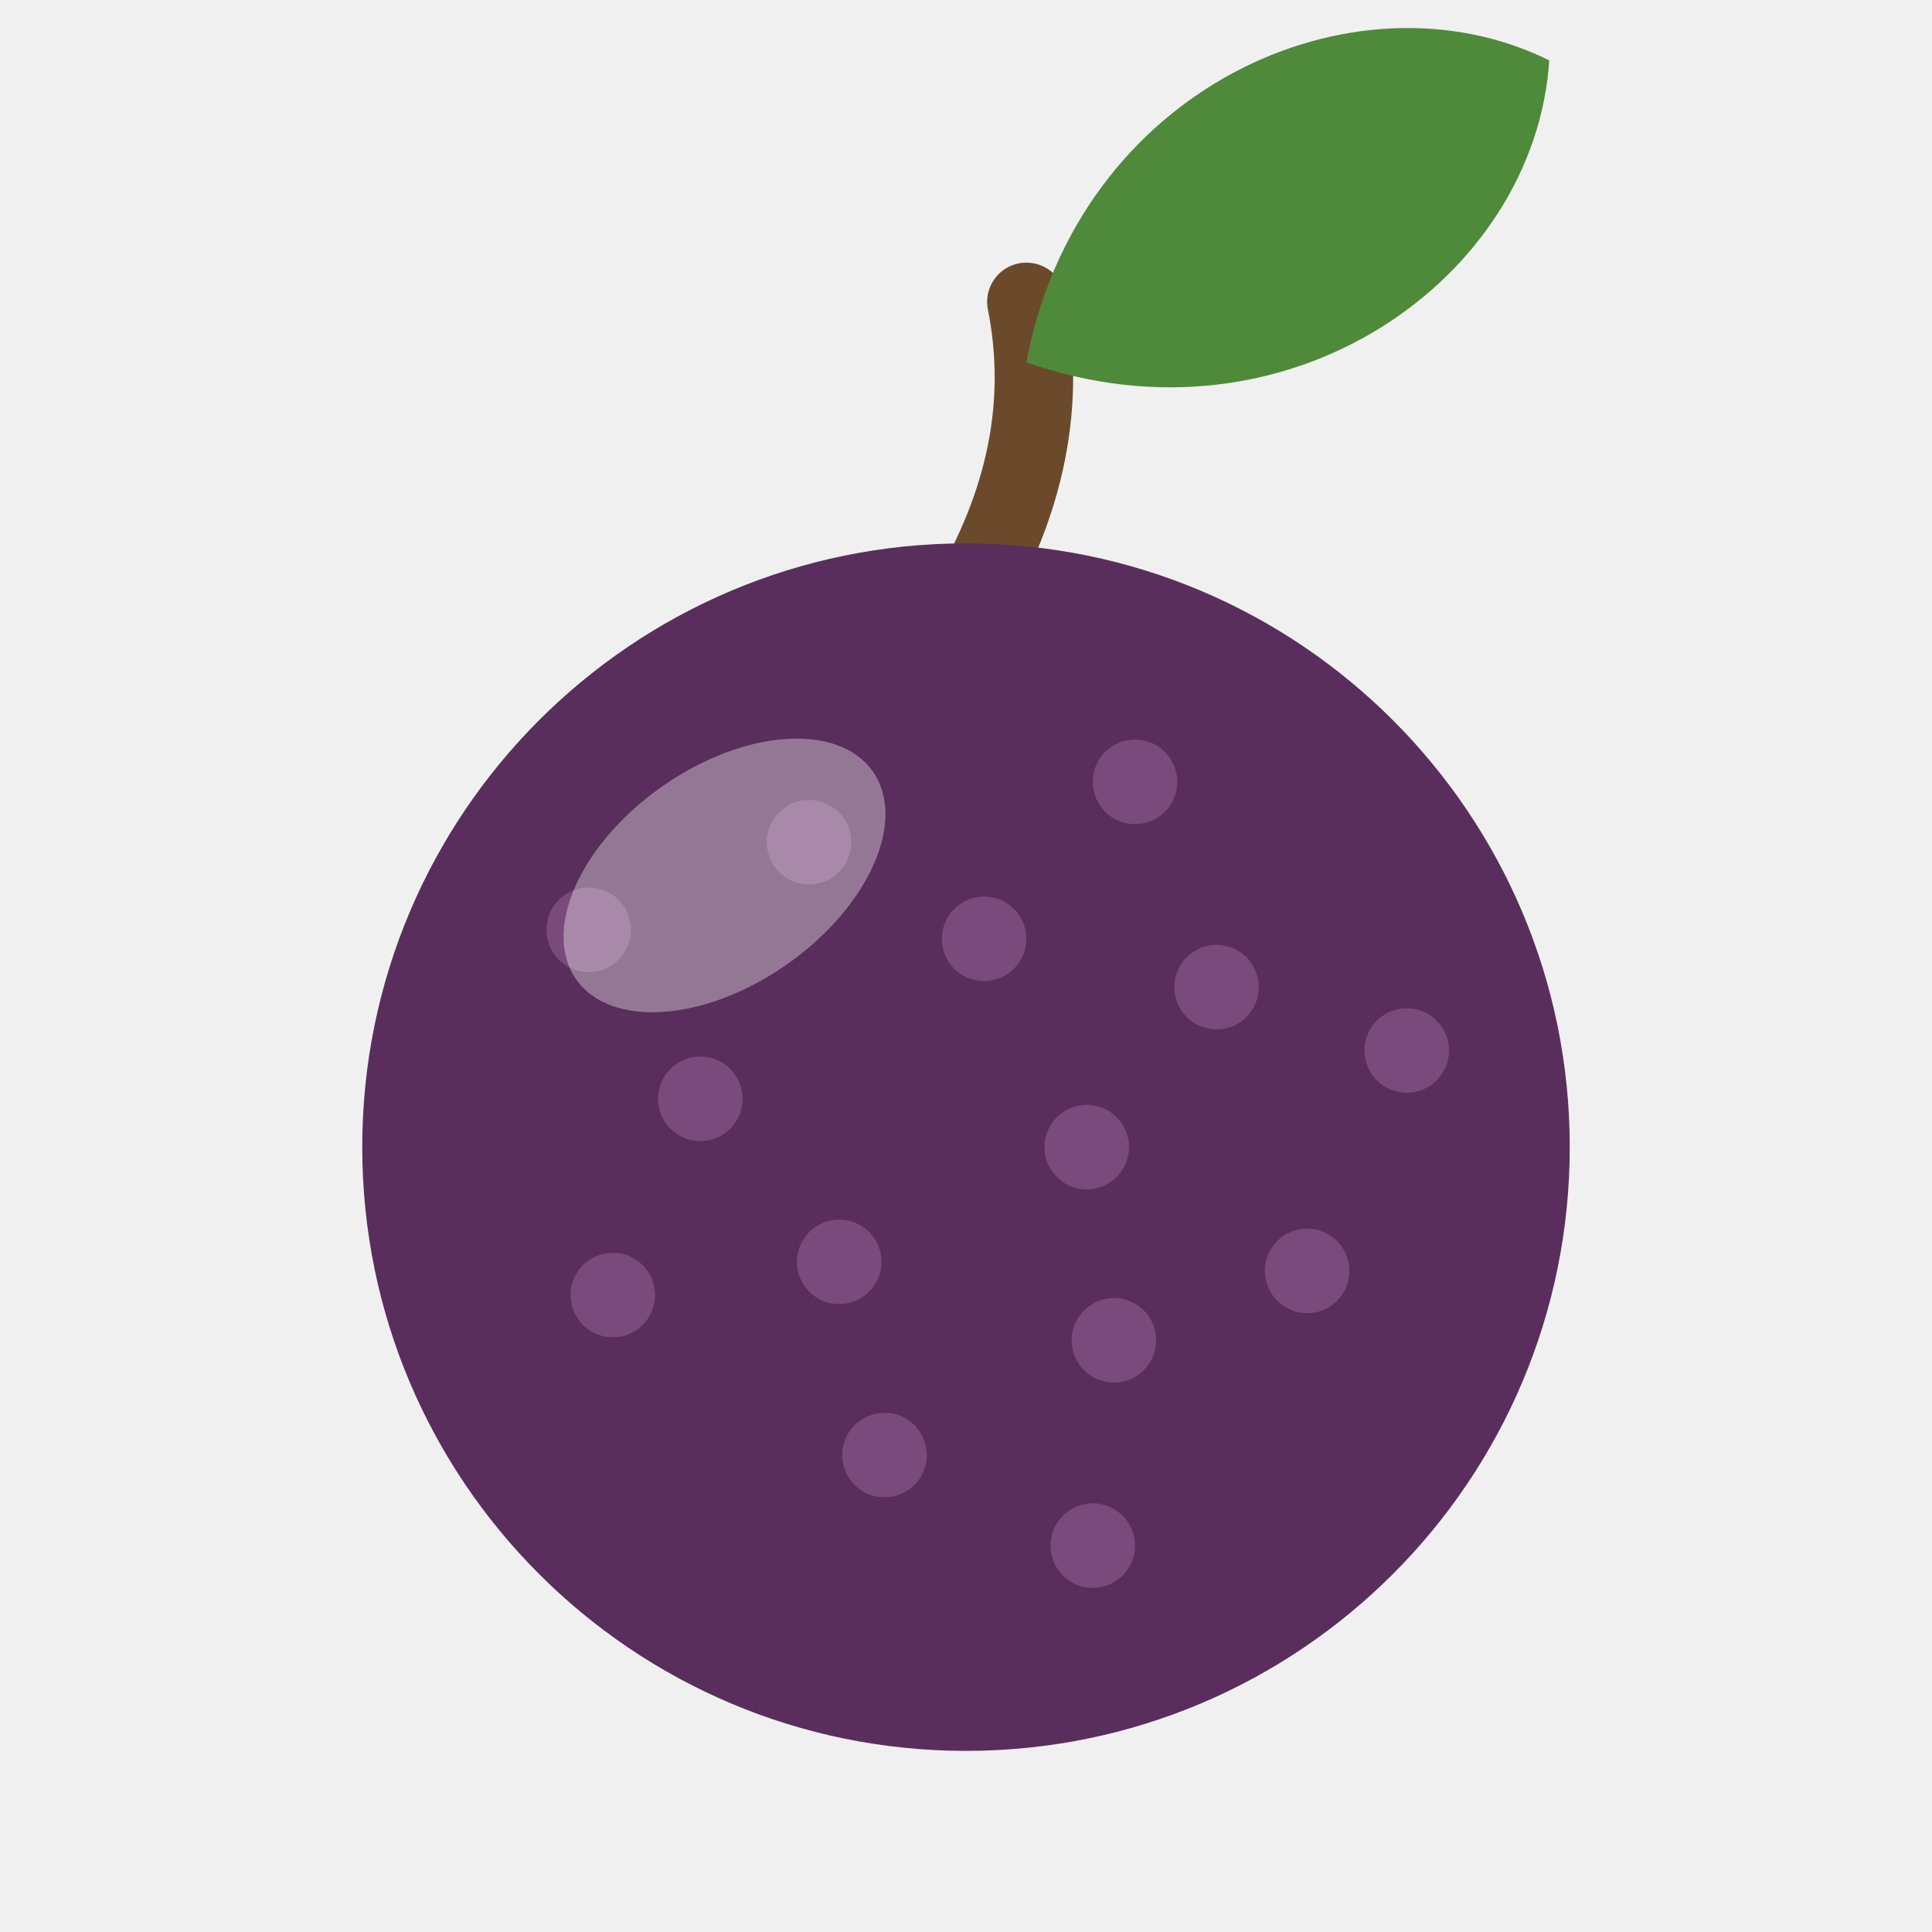
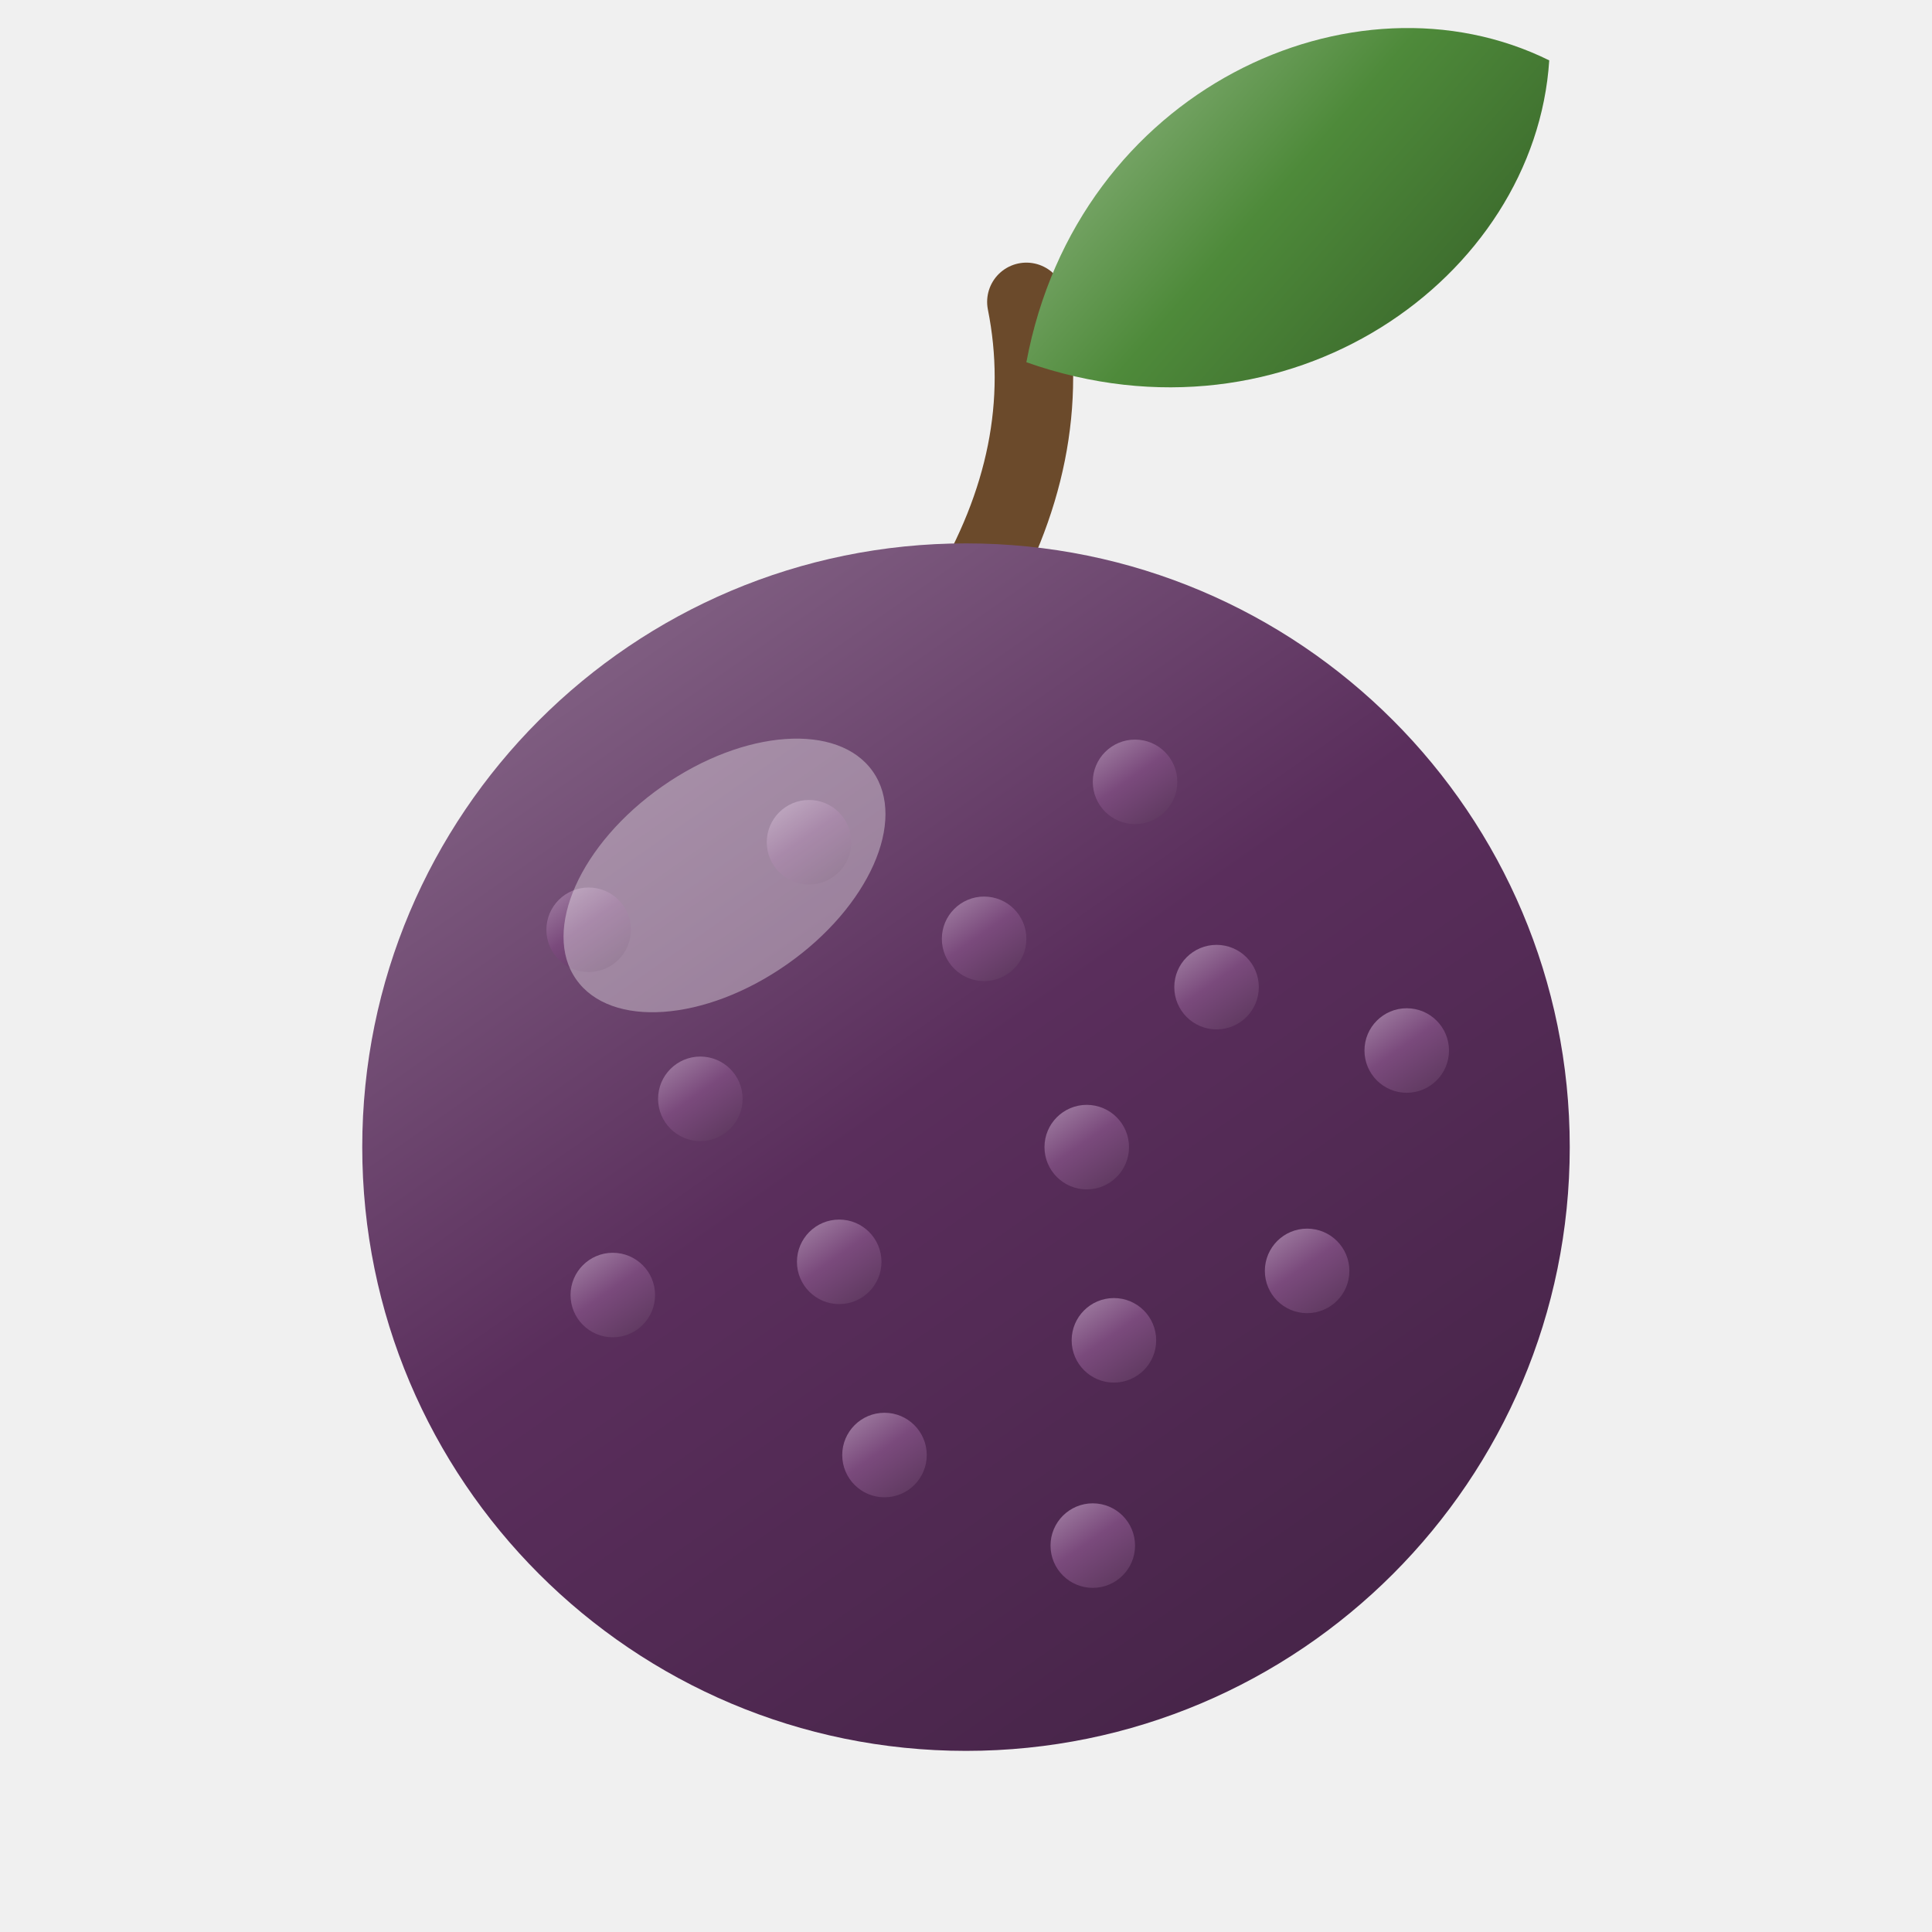
<svg xmlns="http://www.w3.org/2000/svg" viewBox="0 0 64 64" width="64" height="64">
+   <defs>
+     <linearGradient id="shade-0" x1="15%" y1="0%" x2="85%" y2="100%">
+       <stop offset="0" stop-color="#80ab71" />
+       <stop offset=".45" stop-color="#4E8A3A" />
+       <stop offset="1" stop-color="#3b692c" />
+     </linearGradient>
+     <linearGradient id="shade-1" x1="15%" y1="0%" x2="85%" y2="100%">
+       <stop offset="0" stop-color="#88698a" />
+       <stop offset=".45" stop-color="#5A2E5C" />
+       <stop offset="1" stop-color="#442346" />
+     </linearGradient>
+     <linearGradient id="shade-2" x1="15%" y1="0%" x2="85%" y2="100%">
+       <stop offset="0" stop-color="#9f7da1" />
+       <stop offset=".45" stop-color="#7A4A7C" />
+       <stop offset="1" stop-color="#5d385e" />
+     </linearGradient>
+   </defs>
  <path d="M32 20 Q35 15 34 10" stroke="#6B4A2B" stroke-width="2.6" fill="none" stroke-linecap="round" />
-   <path d="M0 0 C6 -7 16 -6 20 0 C16 6 6 7 0 0Z" fill="#4E8A3A" transform="translate(34 12) rotate(-30)" />
-   <circle cx="32" cy="38" r="20" fill="#5A2E5C" />
-   <circle cx="36.0" cy="38.0" r="1.4" fill="#7A4A7C" />
-   <circle cx="27.8" cy="41.8" r="1.4" fill="#7A4A7C" />
-   <circle cx="32.6" cy="31.1" r="1.4" fill="#7A4A7C" />
-   <circle cx="36.9" cy="44.4" r="1.4" fill="#7A4A7C" />
-   <circle cx="23.2" cy="36.4" r="1.4" fill="#7A4A7C" />
-   <circle cx="40.3" cy="32.7" r="1.4" fill="#7A4A7C" />
-   <circle cx="29.3" cy="48.2" r="1.4" fill="#7A4A7C" />
-   <circle cx="26.8" cy="27.9" r="1.4" fill="#7A4A7C" />
-   <circle cx="43.3" cy="42.1" r="1.4" fill="#7A4A7C" />
-   <circle cx="20.3" cy="42.9" r="1.4" fill="#7A4A7C" />
-   <circle cx="37.6" cy="25.9" r="1.4" fill="#7A4A7C" />
-   <circle cx="36.2" cy="51.2" r="1.4" fill="#7A4A7C" />
-   <circle cx="19.5" cy="30.8" r="1.4" fill="#7A4A7C" />
-   <circle cx="46.6" cy="34.8" r="1.4" fill="#7A4A7C" />
+   <path d="M0 0 C6 -7 16 -6 20 0 C16 6 6 7 0 0Z" fill="url(#shade-0)" transform="translate(34 12) rotate(-30)" />
+   <circle cx="32" cy="38" r="20" fill="url(#shade-1)" />
+   <circle cx="36.0" cy="38.0" r="1.4" fill="url(#shade-2)" />
+   <circle cx="27.8" cy="41.8" r="1.4" fill="url(#shade-2)" />
+   <circle cx="32.6" cy="31.1" r="1.4" fill="url(#shade-2)" />
+   <circle cx="36.9" cy="44.4" r="1.4" fill="url(#shade-2)" />
+   <circle cx="23.2" cy="36.4" r="1.4" fill="url(#shade-2)" />
+   <circle cx="40.3" cy="32.7" r="1.4" fill="url(#shade-2)" />
+   <circle cx="29.3" cy="48.2" r="1.4" fill="url(#shade-2)" />
+   <circle cx="26.8" cy="27.9" r="1.4" fill="url(#shade-2)" />
+   <circle cx="43.3" cy="42.1" r="1.4" fill="url(#shade-2)" />
+   <circle cx="20.3" cy="42.9" r="1.4" fill="url(#shade-2)" />
+   <circle cx="37.6" cy="25.9" r="1.4" fill="url(#shade-2)" />
+   <circle cx="36.2" cy="51.2" r="1.4" fill="url(#shade-2)" />
+   <circle cx="19.5" cy="30.8" r="1.4" fill="url(#shade-2)" />
+   <circle cx="46.6" cy="34.8" r="1.4" fill="url(#shade-2)" />
  <ellipse cx="24" cy="29" rx="6" ry="3.6" fill="#fff" opacity="0.35" transform="rotate(-35 24 29)" />
</svg>
